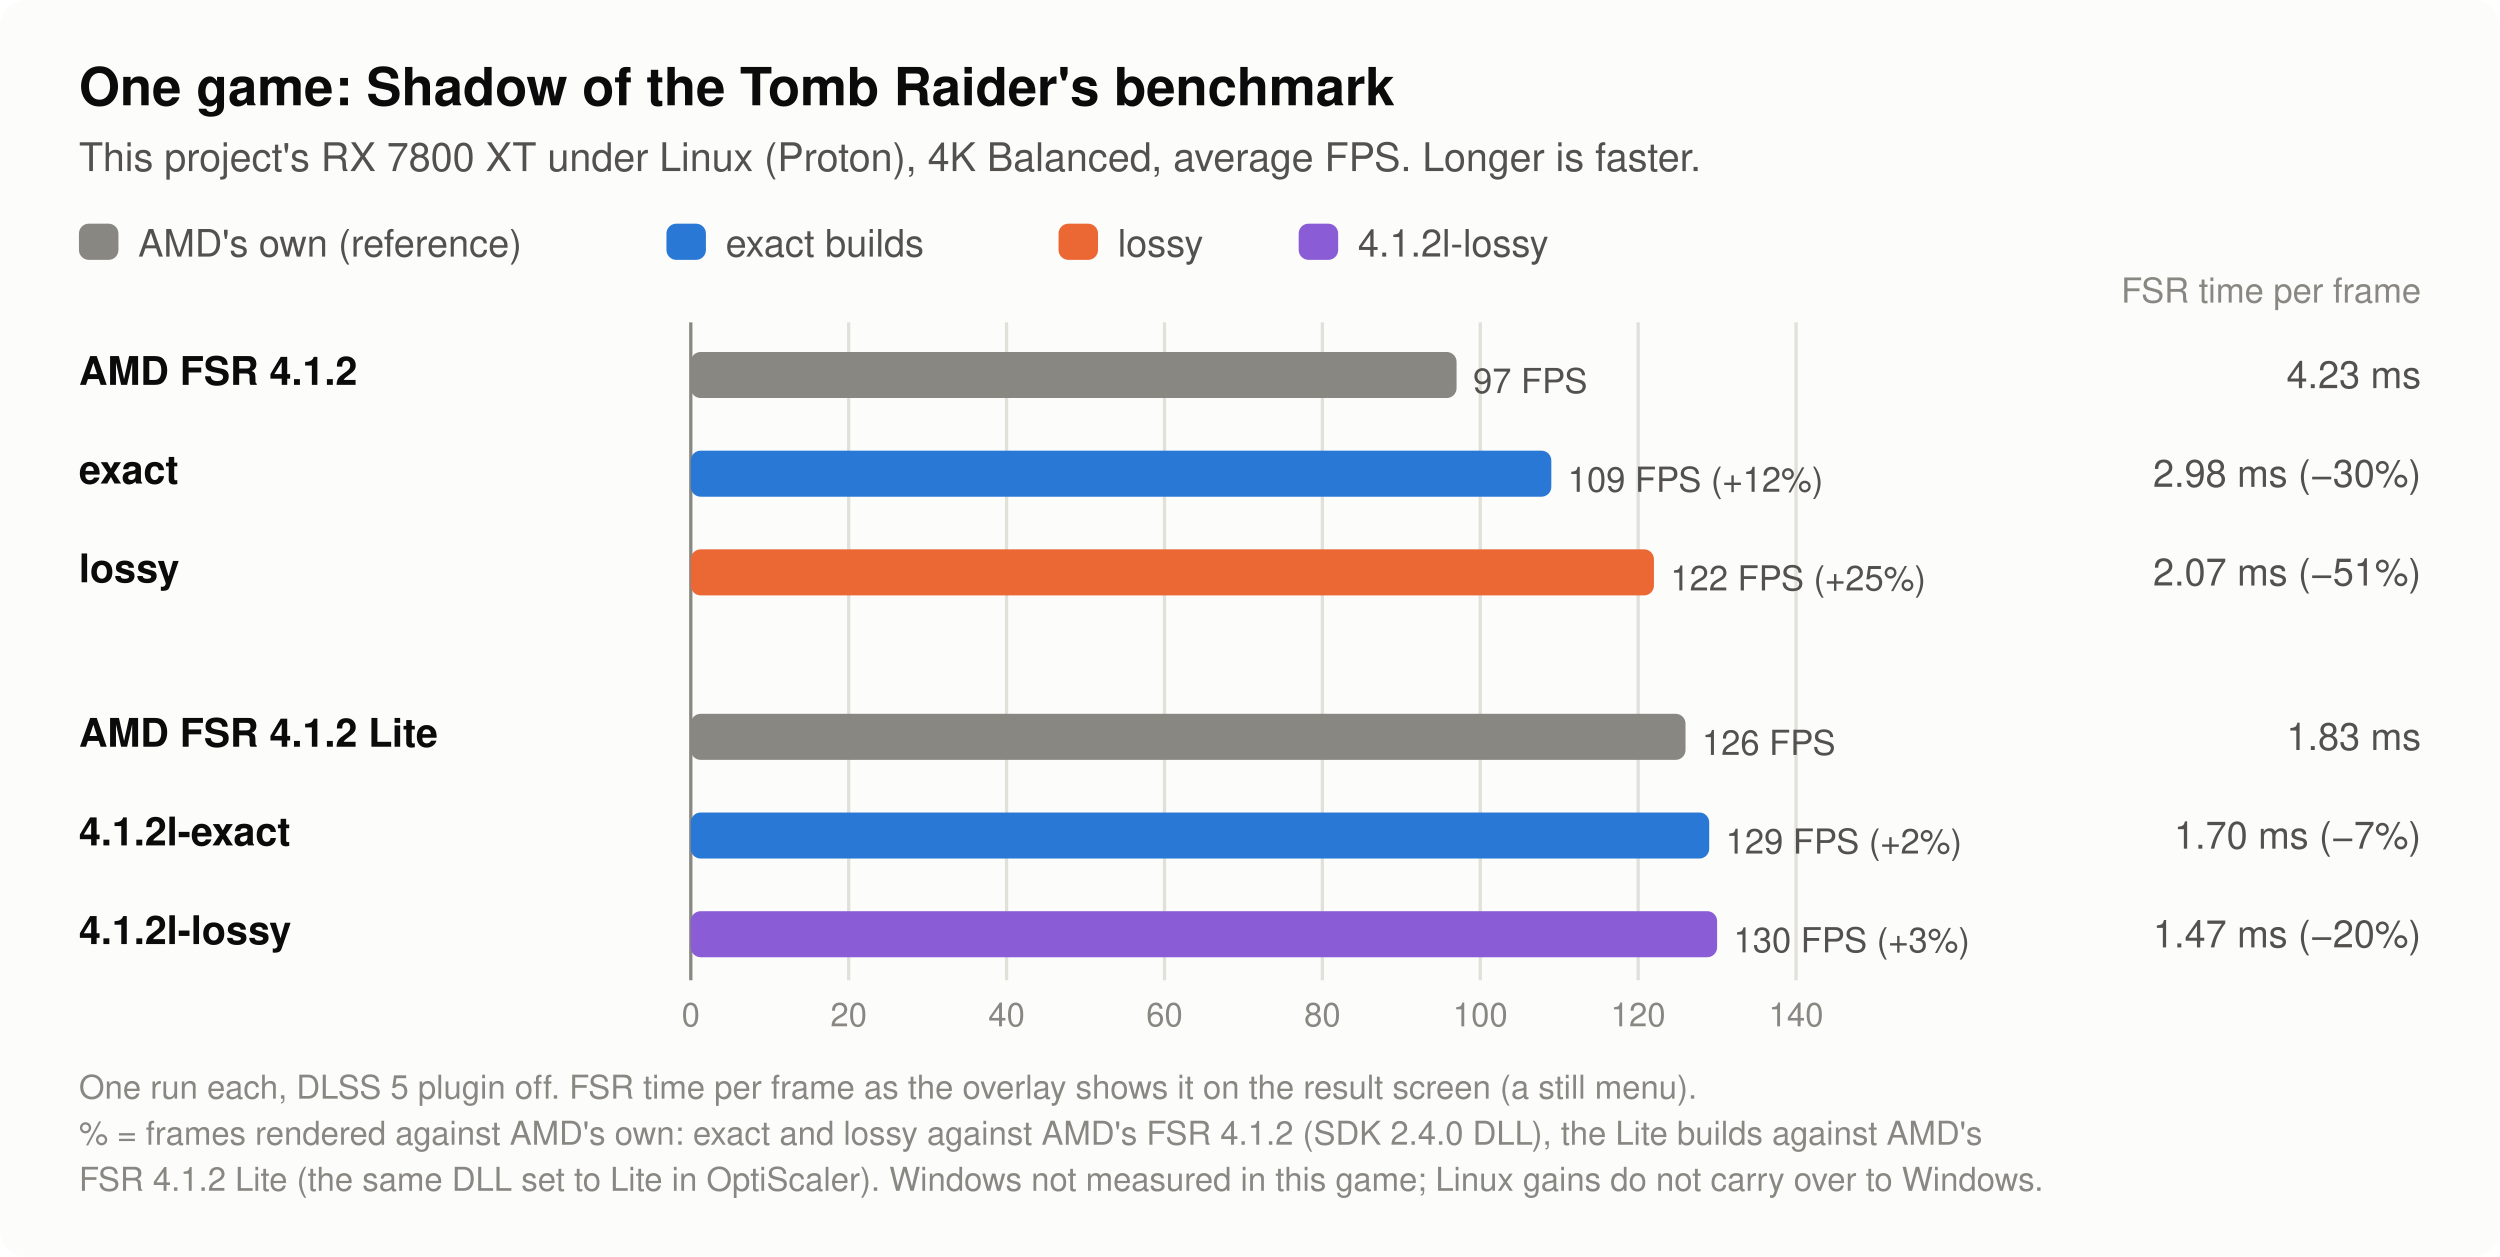
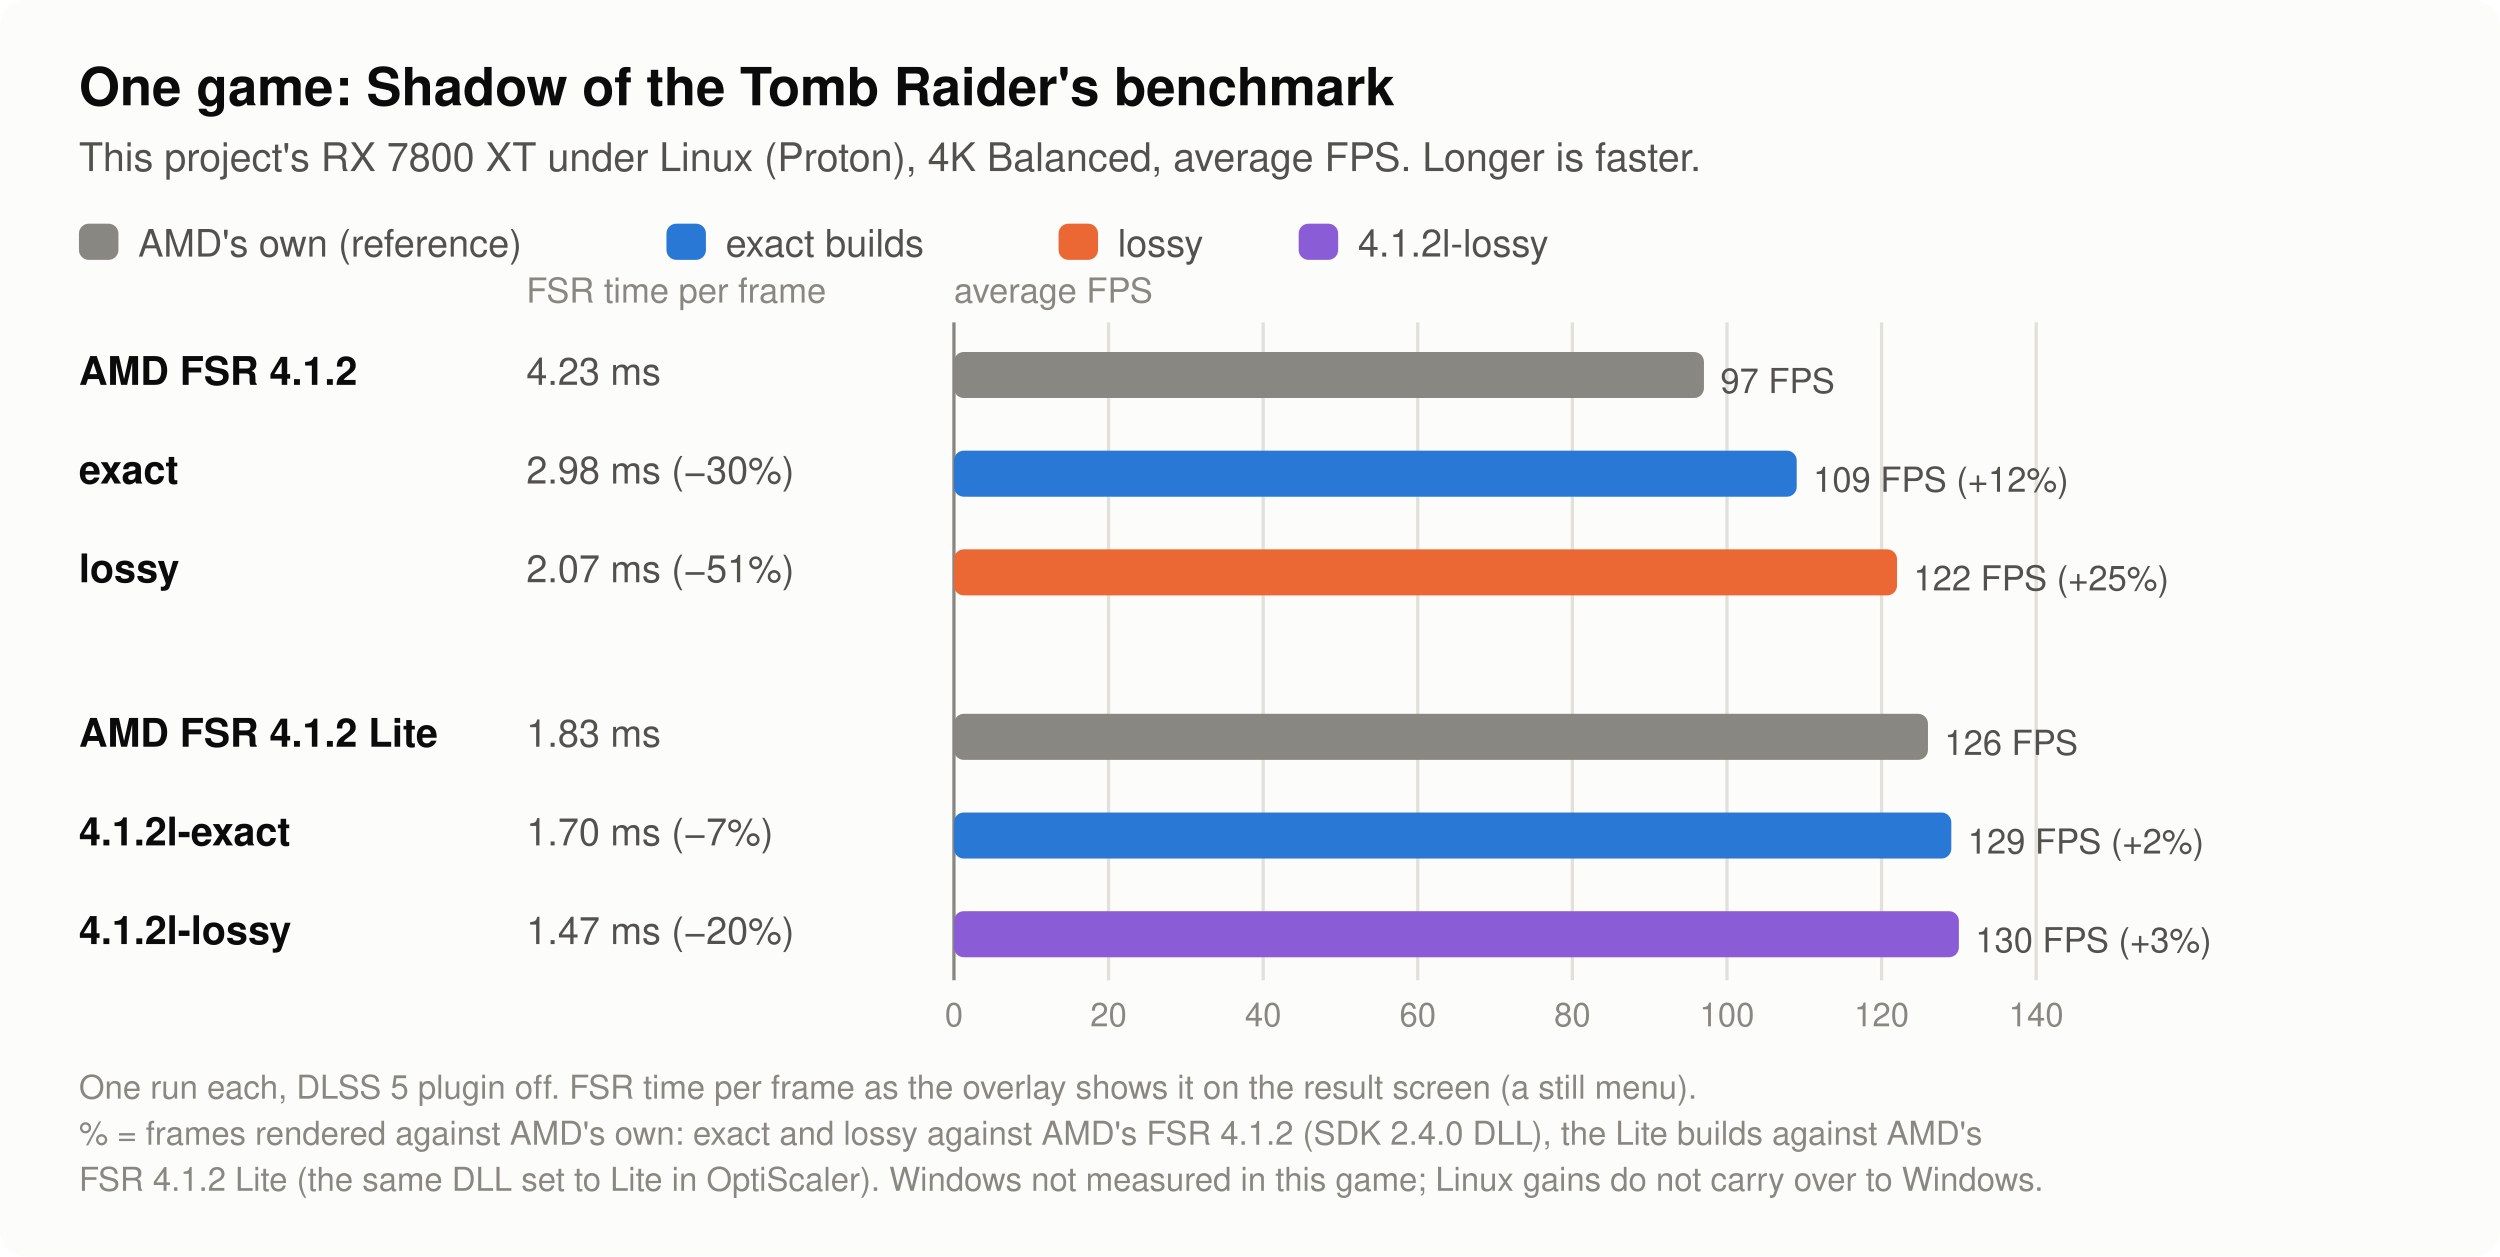
<svg xmlns="http://www.w3.org/2000/svg" width="760" height="382" viewBox="0 0 760 382" role="img" aria-label="Shadow of the Tomb Raider benchmark, 4K Balanced, this project's RX 7800 XT under Linux, one run each: AMD FSR 4.1.2 97 FPS, FSR 4.23 ms; exact 109 FPS, FSR 2.98 ms (+12.3% frames against AMD FSR 4.1.2); lossy 122 FPS, FSR 2.07 ms (+25.1% frames against AMD FSR 4.1.2); AMD FSR 4.1.2 Lite 126 FPS, FSR 1.83 ms; 4.1.2l-exact 129 FPS, FSR 1.70 ms (+1.7% frames against AMD FSR 4.1.2 Lite); 4.1.2l-lossy 130 FPS, FSR 1.47 ms (+2.7% frames against AMD FSR 4.1.2 Lite).">
  <rect width="760" height="382" rx="8" fill="#fcfcfb" />
  <text x="24.0" y="32.0" font-family="-apple-system, 'Segoe UI', Helvetica, Arial, sans-serif" font-size="16" font-weight="600" text-anchor="start" fill="#0b0b0b">One game: Shadow of the Tomb Raider's benchmark</text>
  <text x="24.0" y="52.0" font-family="-apple-system, 'Segoe UI', Helvetica, Arial, sans-serif" font-size="12" text-anchor="start" fill="#52514e">This project's RX 7800 XT under Linux (Proton), 4K Balanced, average FPS. Longer is faster.</text>
  <rect x="24" y="68" width="12" height="11" rx="3" fill="#898781" />
  <text x="42.0" y="78.0" font-family="-apple-system, 'Segoe UI', Helvetica, Arial, sans-serif" font-size="11.5" text-anchor="start" fill="#52514e">AMD's own (reference)</text>
  <rect x="202.6" y="68" width="12" height="11" rx="3" fill="#2a78d6" />
  <text x="220.6" y="78.0" font-family="-apple-system, 'Segoe UI', Helvetica, Arial, sans-serif" font-size="11.5" text-anchor="start" fill="#52514e">exact builds</text>
  <rect x="321.8" y="68" width="12" height="11" rx="3" fill="#eb6834" />
  <text x="339.8" y="78.0" font-family="-apple-system, 'Segoe UI', Helvetica, Arial, sans-serif" font-size="11.5" text-anchor="start" fill="#52514e">lossy</text>
  <rect x="394.8" y="68" width="12" height="11" rx="3" fill="#8a5cd6" />
  <text x="412.8" y="78.0" font-family="-apple-system, 'Segoe UI', Helvetica, Arial, sans-serif" font-size="11.5" text-anchor="start" fill="#52514e">4.1.2l-lossy</text>
-   <line x1="210.0" y1="98" x2="210.0" y2="298" stroke="#898781" stroke-width="1" />
-   <text x="210.0" y="312.0" font-family="-apple-system, 'Segoe UI', Helvetica, Arial, sans-serif" font-size="10" text-anchor="middle" fill="#898781">0</text>
-   <line x1="258.0" y1="98" x2="258.0" y2="298" stroke="#e1e0d9" stroke-width="1" />
-   <text x="258.0" y="312.0" font-family="-apple-system, 'Segoe UI', Helvetica, Arial, sans-serif" font-size="10" text-anchor="middle" fill="#898781">20</text>
-   <line x1="306.0" y1="98" x2="306.0" y2="298" stroke="#e1e0d9" stroke-width="1" />
-   <text x="306.0" y="312.0" font-family="-apple-system, 'Segoe UI', Helvetica, Arial, sans-serif" font-size="10" text-anchor="middle" fill="#898781">40</text>
-   <line x1="354.0" y1="98" x2="354.0" y2="298" stroke="#e1e0d9" stroke-width="1" />
-   <text x="354.0" y="312.0" font-family="-apple-system, 'Segoe UI', Helvetica, Arial, sans-serif" font-size="10" text-anchor="middle" fill="#898781">60</text>
-   <line x1="402.0" y1="98" x2="402.0" y2="298" stroke="#e1e0d9" stroke-width="1" />
-   <text x="402.0" y="312.0" font-family="-apple-system, 'Segoe UI', Helvetica, Arial, sans-serif" font-size="10" text-anchor="middle" fill="#898781">80</text>
-   <line x1="450.0" y1="98" x2="450.0" y2="298" stroke="#e1e0d9" stroke-width="1" />
-   <text x="450.0" y="312.0" font-family="-apple-system, 'Segoe UI', Helvetica, Arial, sans-serif" font-size="10" text-anchor="middle" fill="#898781">100</text>
-   <line x1="498.0" y1="98" x2="498.0" y2="298" stroke="#e1e0d9" stroke-width="1" />
-   <text x="498.0" y="312.0" font-family="-apple-system, 'Segoe UI', Helvetica, Arial, sans-serif" font-size="10" text-anchor="middle" fill="#898781">120</text>
-   <line x1="546.0" y1="98" x2="546.0" y2="298" stroke="#e1e0d9" stroke-width="1" />
-   <text x="546.0" y="312.0" font-family="-apple-system, 'Segoe UI', Helvetica, Arial, sans-serif" font-size="10" text-anchor="middle" fill="#898781">140</text>
-   <text x="736.0" y="92.0" font-family="-apple-system, 'Segoe UI', Helvetica, Arial, sans-serif" font-size="10.5" text-anchor="end" fill="#898781">FSR time per frame</text>
+   <line x1="290.0" y1="98" x2="290.0" y2="298" stroke="#898781" stroke-width="1" />
+   <text x="290.0" y="312.0" font-family="-apple-system, 'Segoe UI', Helvetica, Arial, sans-serif" font-size="10" text-anchor="middle" fill="#898781">0</text>
+   <line x1="337.0" y1="98" x2="337.0" y2="298" stroke="#e1e0d9" stroke-width="1" />
+   <text x="337.0" y="312.0" font-family="-apple-system, 'Segoe UI', Helvetica, Arial, sans-serif" font-size="10" text-anchor="middle" fill="#898781">20</text>
+   <line x1="384.0" y1="98" x2="384.0" y2="298" stroke="#e1e0d9" stroke-width="1" />
+   <text x="384.0" y="312.0" font-family="-apple-system, 'Segoe UI', Helvetica, Arial, sans-serif" font-size="10" text-anchor="middle" fill="#898781">40</text>
+   <line x1="431.0" y1="98" x2="431.0" y2="298" stroke="#e1e0d9" stroke-width="1" />
+   <text x="431.0" y="312.0" font-family="-apple-system, 'Segoe UI', Helvetica, Arial, sans-serif" font-size="10" text-anchor="middle" fill="#898781">60</text>
+   <line x1="478.0" y1="98" x2="478.0" y2="298" stroke="#e1e0d9" stroke-width="1" />
+   <text x="478.0" y="312.0" font-family="-apple-system, 'Segoe UI', Helvetica, Arial, sans-serif" font-size="10" text-anchor="middle" fill="#898781">80</text>
+   <line x1="525.0" y1="98" x2="525.0" y2="298" stroke="#e1e0d9" stroke-width="1" />
+   <text x="525.0" y="312.0" font-family="-apple-system, 'Segoe UI', Helvetica, Arial, sans-serif" font-size="10" text-anchor="middle" fill="#898781">100</text>
+   <line x1="572.0" y1="98" x2="572.0" y2="298" stroke="#e1e0d9" stroke-width="1" />
+   <text x="572.0" y="312.0" font-family="-apple-system, 'Segoe UI', Helvetica, Arial, sans-serif" font-size="10" text-anchor="middle" fill="#898781">120</text>
+   <line x1="619.0" y1="98" x2="619.0" y2="298" stroke="#e1e0d9" stroke-width="1" />
+   <text x="619.0" y="312.0" font-family="-apple-system, 'Segoe UI', Helvetica, Arial, sans-serif" font-size="10" text-anchor="middle" fill="#898781">140</text>
+   <text x="160.0" y="92.0" font-family="-apple-system, 'Segoe UI', Helvetica, Arial, sans-serif" font-size="10.5" text-anchor="start" fill="#898781">FSR time per frame</text>
+   <text x="290.0" y="92.0" font-family="-apple-system, 'Segoe UI', Helvetica, Arial, sans-serif" font-size="10.5" text-anchor="start" fill="#898781">average FPS</text>
  <text x="24.0" y="117.0" font-family="-apple-system, 'Segoe UI', Helvetica, Arial, sans-serif" font-size="12" font-weight="600" text-anchor="start" fill="#0b0b0b">AMD FSR 4.1.2</text>
-   <rect x="210.0" y="107" width="232.8" height="14" rx="3.0" fill="#898781" />
-   <text x="447.8" y="119.5" font-family="-apple-system, 'Segoe UI', Helvetica, Arial, sans-serif" font-size="10.5" text-anchor="start" fill="#52514e">97 FPS</text>
-   <text x="736.0" y="118.0" font-family="-apple-system, 'Segoe UI', Helvetica, Arial, sans-serif" font-size="11.5" text-anchor="end" fill="#52514e">4.23 ms</text>
+   <rect x="290.0" y="107" width="228.0" height="14" rx="3.0" fill="#898781" />
+   <text x="523.0" y="119.5" font-family="-apple-system, 'Segoe UI', Helvetica, Arial, sans-serif" font-size="10.5" text-anchor="start" fill="#52514e">97 FPS</text>
+   <text x="160.0" y="117.0" font-family="-apple-system, 'Segoe UI', Helvetica, Arial, sans-serif" font-size="11.5" text-anchor="start" fill="#52514e">4.23 ms</text>
  <text x="24.0" y="147.0" font-family="-apple-system, 'Segoe UI', Helvetica, Arial, sans-serif" font-size="12" font-weight="600" text-anchor="start" fill="#0b0b0b">exact</text>
-   <rect x="210.0" y="137" width="261.6" height="14" rx="3.0" fill="#2a78d6" />
-   <text x="476.6" y="149.5" font-family="-apple-system, 'Segoe UI', Helvetica, Arial, sans-serif" font-size="10.5" text-anchor="start" fill="#52514e">109 FPS (+12%)</text>
-   <text x="736.0" y="148.0" font-family="-apple-system, 'Segoe UI', Helvetica, Arial, sans-serif" font-size="11.5" text-anchor="end" fill="#52514e">2.98 ms (−30%)</text>
+   <rect x="290.0" y="137" width="256.2" height="14" rx="3.0" fill="#2a78d6" />
+   <text x="551.2" y="149.5" font-family="-apple-system, 'Segoe UI', Helvetica, Arial, sans-serif" font-size="10.5" text-anchor="start" fill="#52514e">109 FPS (+12%)</text>
+   <text x="160.0" y="147.0" font-family="-apple-system, 'Segoe UI', Helvetica, Arial, sans-serif" font-size="11.5" text-anchor="start" fill="#52514e">2.98 ms (−30%)</text>
  <text x="24.0" y="177.0" font-family="-apple-system, 'Segoe UI', Helvetica, Arial, sans-serif" font-size="12" font-weight="600" text-anchor="start" fill="#0b0b0b">lossy</text>
-   <rect x="210.0" y="167" width="292.8" height="14" rx="3.0" fill="#eb6834" />
-   <text x="507.8" y="179.5" font-family="-apple-system, 'Segoe UI', Helvetica, Arial, sans-serif" font-size="10.5" text-anchor="start" fill="#52514e">122 FPS (+25%)</text>
-   <text x="736.0" y="178.0" font-family="-apple-system, 'Segoe UI', Helvetica, Arial, sans-serif" font-size="11.5" text-anchor="end" fill="#52514e">2.07 ms (−51%)</text>
+   <rect x="290.0" y="167" width="286.7" height="14" rx="3.0" fill="#eb6834" />
+   <text x="581.7" y="179.5" font-family="-apple-system, 'Segoe UI', Helvetica, Arial, sans-serif" font-size="10.5" text-anchor="start" fill="#52514e">122 FPS (+25%)</text>
+   <text x="160.0" y="177.0" font-family="-apple-system, 'Segoe UI', Helvetica, Arial, sans-serif" font-size="11.5" text-anchor="start" fill="#52514e">2.07 ms (−51%)</text>
  <text x="24.0" y="227.0" font-family="-apple-system, 'Segoe UI', Helvetica, Arial, sans-serif" font-size="12" font-weight="600" text-anchor="start" fill="#0b0b0b">AMD FSR 4.1.2 Lite</text>
-   <rect x="210.0" y="217" width="302.4" height="14" rx="3.0" fill="#898781" />
-   <text x="517.4" y="229.5" font-family="-apple-system, 'Segoe UI', Helvetica, Arial, sans-serif" font-size="10.5" text-anchor="start" fill="#52514e">126 FPS</text>
-   <text x="736.0" y="228.0" font-family="-apple-system, 'Segoe UI', Helvetica, Arial, sans-serif" font-size="11.5" text-anchor="end" fill="#52514e">1.83 ms</text>
+   <rect x="290.0" y="217" width="296.1" height="14" rx="3.0" fill="#898781" />
+   <text x="591.1" y="229.5" font-family="-apple-system, 'Segoe UI', Helvetica, Arial, sans-serif" font-size="10.5" text-anchor="start" fill="#52514e">126 FPS</text>
+   <text x="160.0" y="227.0" font-family="-apple-system, 'Segoe UI', Helvetica, Arial, sans-serif" font-size="11.5" text-anchor="start" fill="#52514e">1.83 ms</text>
  <text x="24.0" y="257.0" font-family="-apple-system, 'Segoe UI', Helvetica, Arial, sans-serif" font-size="12" font-weight="600" text-anchor="start" fill="#0b0b0b">4.1.2l-exact</text>
-   <rect x="210.0" y="247" width="309.6" height="14" rx="3.0" fill="#2a78d6" />
-   <text x="524.6" y="259.5" font-family="-apple-system, 'Segoe UI', Helvetica, Arial, sans-serif" font-size="10.5" text-anchor="start" fill="#52514e">129 FPS (+2%)</text>
-   <text x="736.0" y="258.0" font-family="-apple-system, 'Segoe UI', Helvetica, Arial, sans-serif" font-size="11.5" text-anchor="end" fill="#52514e">1.70 ms (−7%)</text>
+   <rect x="290.0" y="247" width="303.2" height="14" rx="3.0" fill="#2a78d6" />
+   <text x="598.2" y="259.5" font-family="-apple-system, 'Segoe UI', Helvetica, Arial, sans-serif" font-size="10.5" text-anchor="start" fill="#52514e">129 FPS (+2%)</text>
+   <text x="160.0" y="257.0" font-family="-apple-system, 'Segoe UI', Helvetica, Arial, sans-serif" font-size="11.5" text-anchor="start" fill="#52514e">1.70 ms (−7%)</text>
  <text x="24.0" y="287.0" font-family="-apple-system, 'Segoe UI', Helvetica, Arial, sans-serif" font-size="12" font-weight="600" text-anchor="start" fill="#0b0b0b">4.1.2l-lossy</text>
-   <rect x="210.0" y="277" width="312.0" height="14" rx="3.0" fill="#8a5cd6" />
-   <text x="527.0" y="289.5" font-family="-apple-system, 'Segoe UI', Helvetica, Arial, sans-serif" font-size="10.5" text-anchor="start" fill="#52514e">130 FPS (+3%)</text>
-   <text x="736.0" y="288.0" font-family="-apple-system, 'Segoe UI', Helvetica, Arial, sans-serif" font-size="11.5" text-anchor="end" fill="#52514e">1.47 ms (−20%)</text>
+   <rect x="290.0" y="277" width="305.5" height="14" rx="3.0" fill="#8a5cd6" />
+   <text x="600.5" y="289.5" font-family="-apple-system, 'Segoe UI', Helvetica, Arial, sans-serif" font-size="10.5" text-anchor="start" fill="#52514e">130 FPS (+3%)</text>
+   <text x="160.0" y="287.0" font-family="-apple-system, 'Segoe UI', Helvetica, Arial, sans-serif" font-size="11.5" text-anchor="start" fill="#52514e">1.47 ms (−20%)</text>
  <text x="24.0" y="334.0" font-family="-apple-system, 'Segoe UI', Helvetica, Arial, sans-serif" font-size="10" text-anchor="start" fill="#898781">One run each, DLSS 5 plugin off. FSR time per frame as the overlay shows it on the result screen (a still menu).</text>
  <text x="24.0" y="348.0" font-family="-apple-system, 'Segoe UI', Helvetica, Arial, sans-serif" font-size="10" text-anchor="start" fill="#898781">% = frames rendered against AMD's own: exact and lossy against AMD's FSR 4.1.2 (SDK 2.4.0 DLL), the Lite builds against AMD's</text>
  <text x="24.0" y="362.0" font-family="-apple-system, 'Segoe UI', Helvetica, Arial, sans-serif" font-size="10" text-anchor="start" fill="#898781">FSR 4.1.2 Lite (the same DLL set to Lite in OptiScaler). Windows not measured in this game; Linux gains do not carry over to Windows.</text>
</svg>
